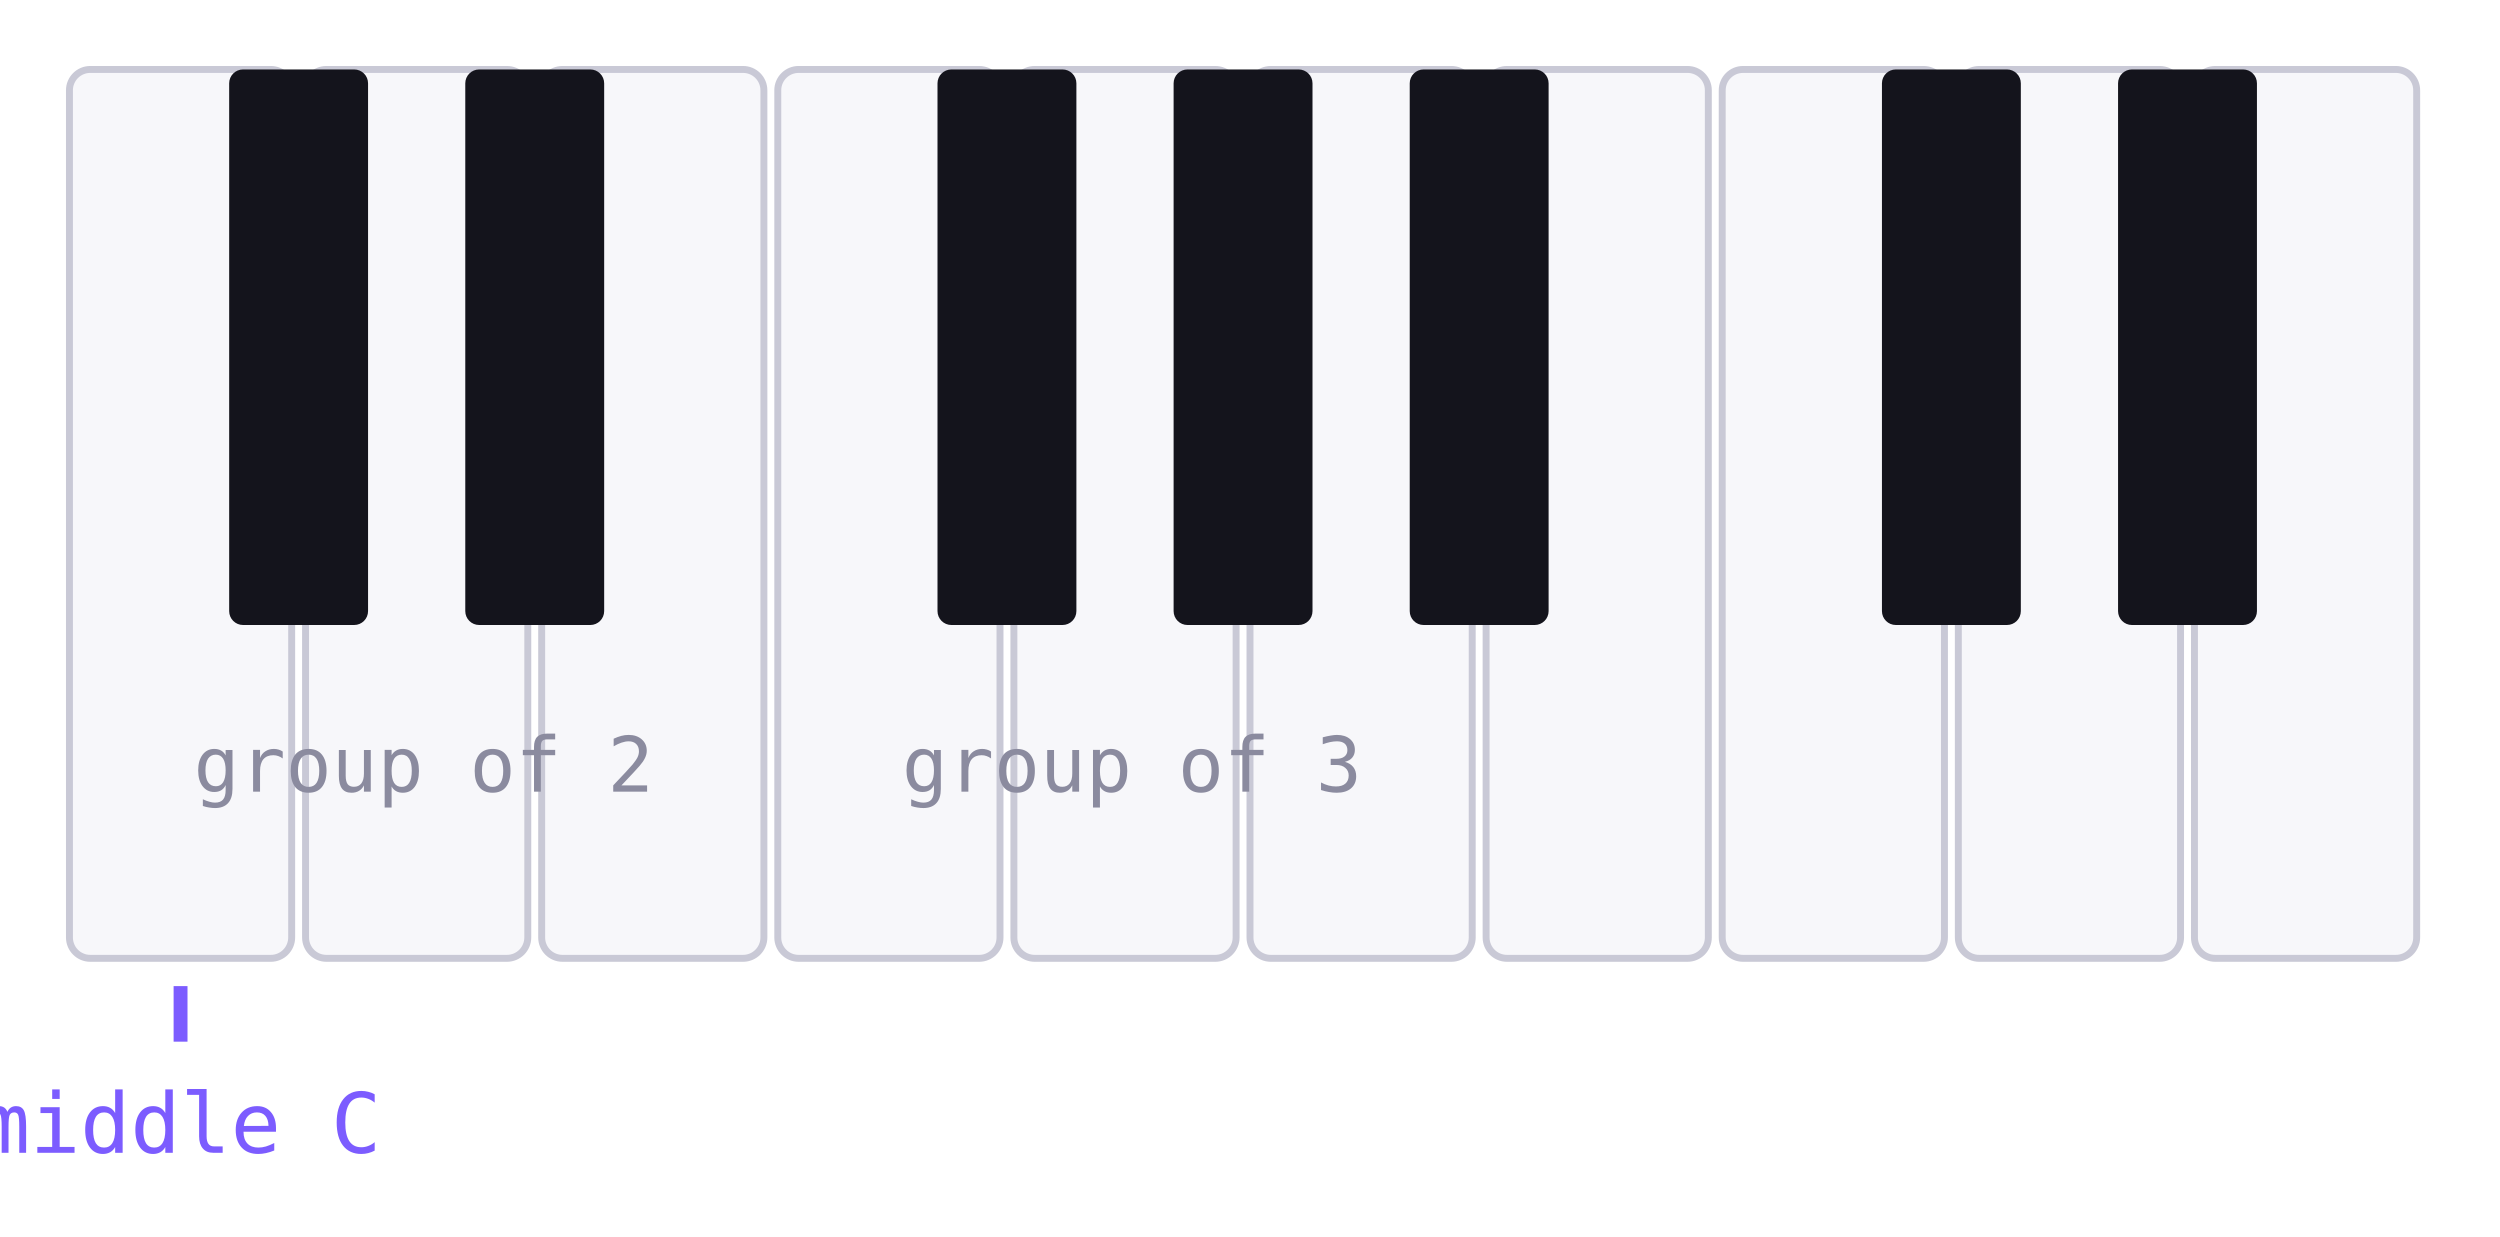
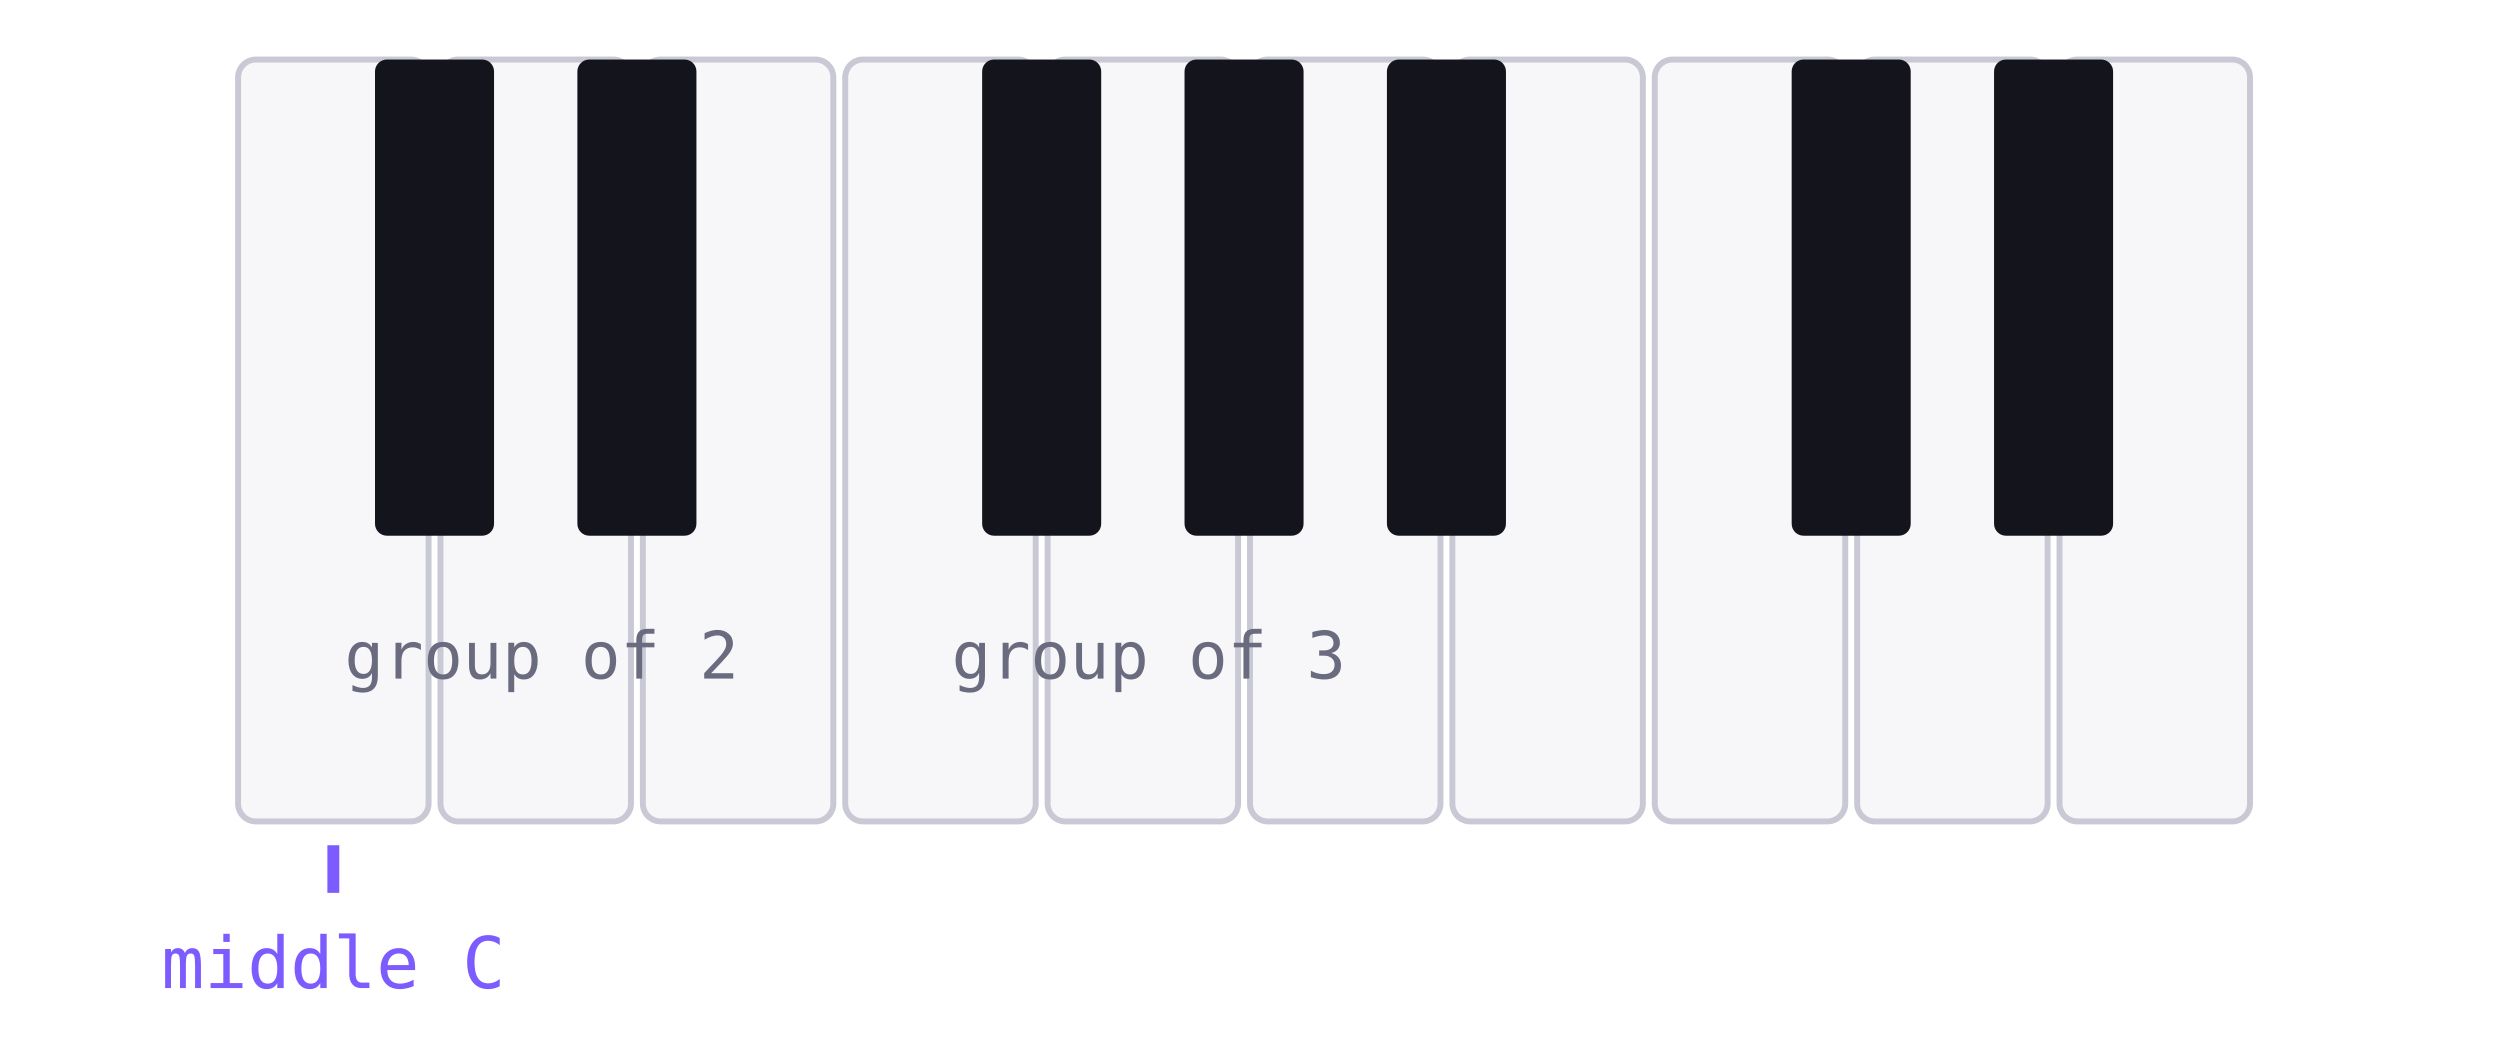
- <svg xmlns="http://www.w3.org/2000/svg" viewBox="0 0 360 178" role="img" aria-label="Piano keyboard: black keys in groups of two and three, middle C marked" font-family="ui-monospace, SFMono-Regular, Menlo, monospace">
-   <rect x="10" y="10" width="32" height="128" rx="3" fill="#f7f7fa" stroke="#c9c9d6" />
-   <rect x="44" y="10" width="32" height="128" rx="3" fill="#f7f7fa" stroke="#c9c9d6" />
-   <rect x="78" y="10" width="32" height="128" rx="3" fill="#f7f7fa" stroke="#c9c9d6" />
-   <rect x="112" y="10" width="32" height="128" rx="3" fill="#f7f7fa" stroke="#c9c9d6" />
-   <rect x="146" y="10" width="32" height="128" rx="3" fill="#f7f7fa" stroke="#c9c9d6" />
-   <rect x="180" y="10" width="32" height="128" rx="3" fill="#f7f7fa" stroke="#c9c9d6" />
-   <rect x="214" y="10" width="32" height="128" rx="3" fill="#f7f7fa" stroke="#c9c9d6" />
-   <rect x="248" y="10" width="32" height="128" rx="3" fill="#f7f7fa" stroke="#c9c9d6" />
-   <rect x="282" y="10" width="32" height="128" rx="3" fill="#f7f7fa" stroke="#c9c9d6" />
-   <rect x="316" y="10" width="32" height="128" rx="3" fill="#f7f7fa" stroke="#c9c9d6" />
-   <rect x="33.0" y="10" width="20" height="80" rx="2" fill="#14141c" />
-   <rect x="67.0" y="10" width="20" height="80" rx="2" fill="#14141c" />
-   <rect x="135.0" y="10" width="20" height="80" rx="2" fill="#14141c" />
-   <rect x="169.0" y="10" width="20" height="80" rx="2" fill="#14141c" />
-   <rect x="203.0" y="10" width="20" height="80" rx="2" fill="#14141c" />
-   <rect x="271.0" y="10" width="20" height="80" rx="2" fill="#14141c" />
-   <rect x="305.0" y="10" width="20" height="80" rx="2" fill="#14141c" />
-   <path d="M26.0 150 L26.0 142" stroke="#7c5cff" stroke-width="2" />
-   <text x="26.0" y="166" font-size="12" fill="#7c5cff" text-anchor="middle">middle C</text>
-   <text x="61.0" y="114" font-size="11" fill="#8b8b9f" text-anchor="middle">group of 2</text>
-   <text x="163.0" y="114" font-size="11" fill="#8b8b9f" text-anchor="middle">group of 3</text>
+ <svg xmlns="http://www.w3.org/2000/svg" viewBox="0 0 420 178" role="img" aria-label="Piano keyboard: black keys in groups of two and three, middle C marked" font-family="ui-monospace, SFMono-Regular, Menlo, monospace">
+   <rect x="40" y="10" width="32" height="128" rx="3" fill="#f7f7fa" stroke="#c9c9d6" />
+   <rect x="74" y="10" width="32" height="128" rx="3" fill="#f7f7fa" stroke="#c9c9d6" />
+   <rect x="108" y="10" width="32" height="128" rx="3" fill="#f7f7fa" stroke="#c9c9d6" />
+   <rect x="142" y="10" width="32" height="128" rx="3" fill="#f7f7fa" stroke="#c9c9d6" />
+   <rect x="176" y="10" width="32" height="128" rx="3" fill="#f7f7fa" stroke="#c9c9d6" />
+   <rect x="210" y="10" width="32" height="128" rx="3" fill="#f7f7fa" stroke="#c9c9d6" />
+   <rect x="244" y="10" width="32" height="128" rx="3" fill="#f7f7fa" stroke="#c9c9d6" />
+   <rect x="278" y="10" width="32" height="128" rx="3" fill="#f7f7fa" stroke="#c9c9d6" />
+   <rect x="312" y="10" width="32" height="128" rx="3" fill="#f7f7fa" stroke="#c9c9d6" />
+   <rect x="346" y="10" width="32" height="128" rx="3" fill="#f7f7fa" stroke="#c9c9d6" />
+   <rect x="63.0" y="10" width="20" height="80" rx="2" fill="#14141c" />
+   <rect x="97.0" y="10" width="20" height="80" rx="2" fill="#14141c" />
+   <rect x="165.0" y="10" width="20" height="80" rx="2" fill="#14141c" />
+   <rect x="199.0" y="10" width="20" height="80" rx="2" fill="#14141c" />
+   <rect x="233.0" y="10" width="20" height="80" rx="2" fill="#14141c" />
+   <rect x="301.0" y="10" width="20" height="80" rx="2" fill="#14141c" />
+   <rect x="335.0" y="10" width="20" height="80" rx="2" fill="#14141c" />
+   <path d="M56.0 150 L56.0 142" stroke="#7c5cff" stroke-width="2" />
+   <text x="56.0" y="166" font-size="12" fill="#7c5cff" text-anchor="middle">middle C</text>
+   <text x="91.0" y="114" font-size="11" fill="#6b6b80" text-anchor="middle">group of 2</text>
+   <text x="193.0" y="114" font-size="11" fill="#6b6b80" text-anchor="middle">group of 3</text>
</svg>
